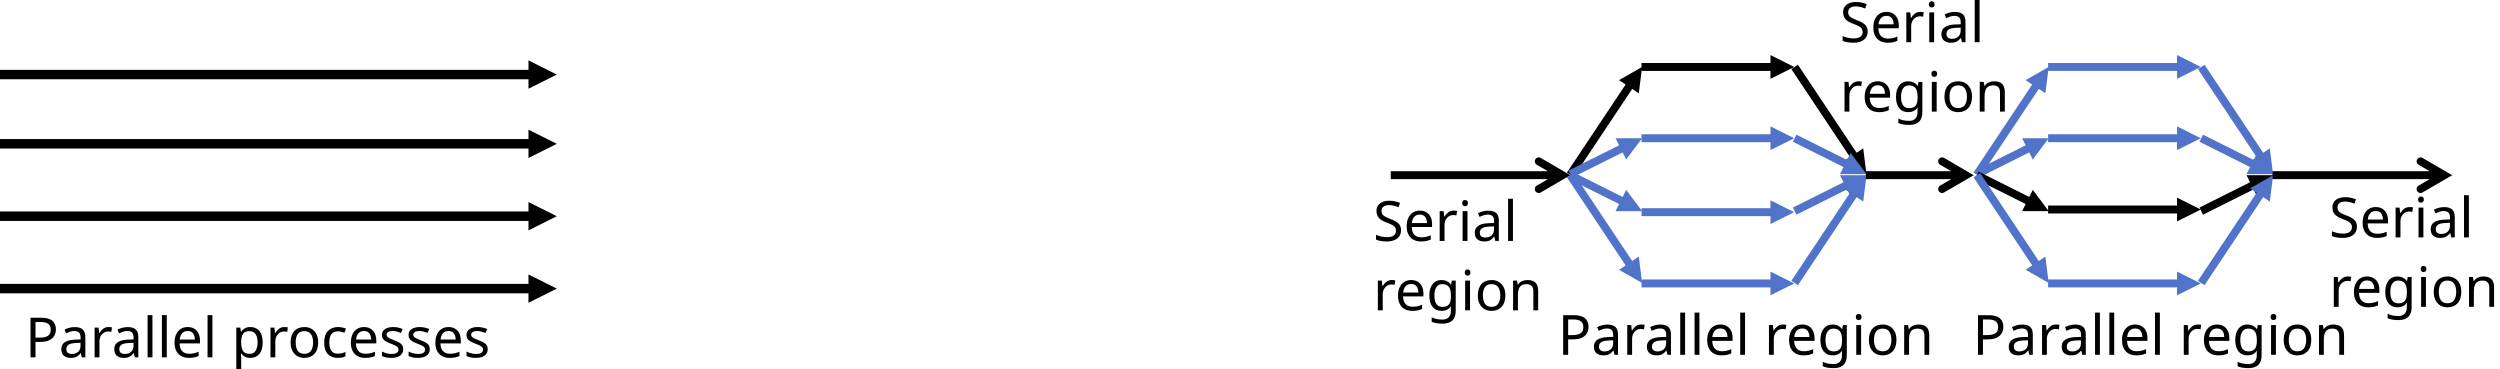
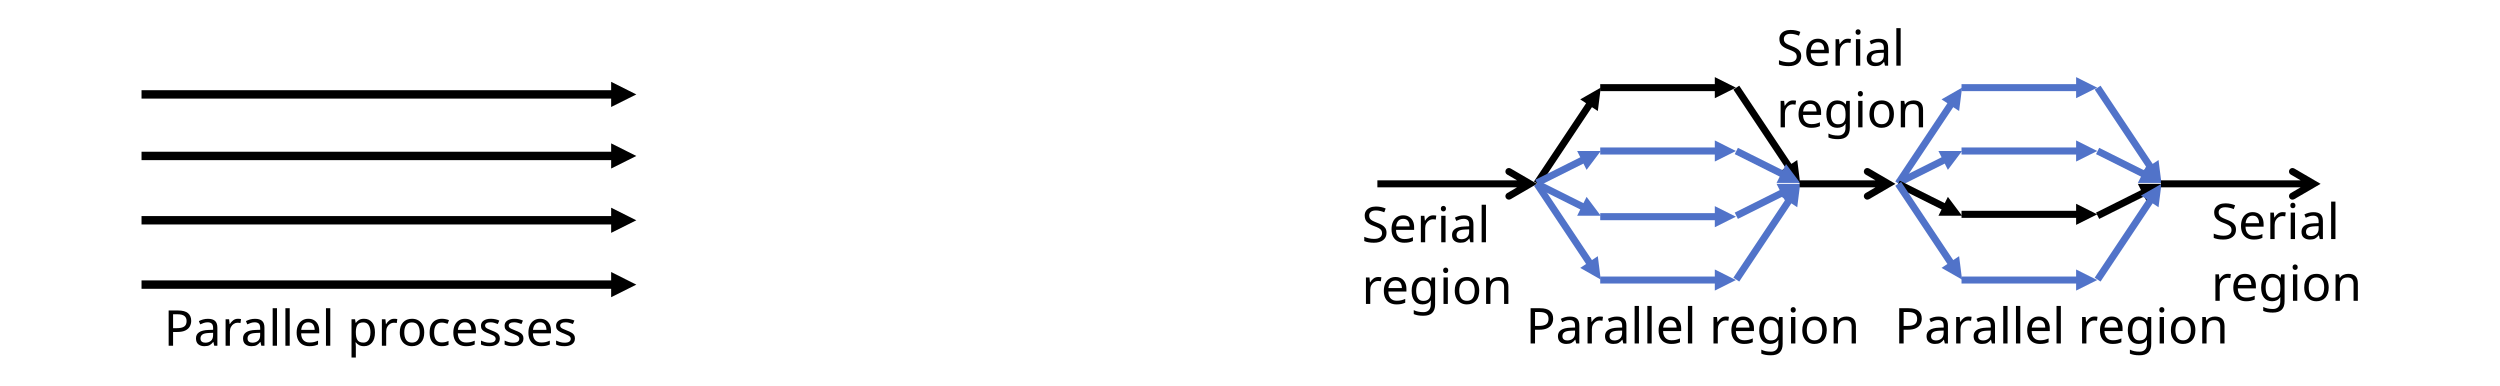
- <svg xmlns="http://www.w3.org/2000/svg" viewBox="0 0 1244.075 183.577" height="183.577" width="1244.075" xml:space="preserve" id="svg2" version="1.1">
+ <svg xmlns="http://www.w3.org/2000/svg" viewBox="0 0 1400 216" height="216" width="1400" xml:space="preserve" id="svg2" version="1.1">
  <defs id="defs6">
    <clipPath id="clipPath18" clipPathUnits="userSpaceOnUse">
      <path style="clip-rule:evenodd" id="path16" d="M 0,1.2207e-4 H 720 V 450 H 0 Z" />
    </clipPath>
    <clipPath id="clipPath28" clipPathUnits="userSpaceOnUse">
      <path style="clip-rule:evenodd" id="path26" d="M 1.0729e-5,0 H 720 V 450 H 1.0729e-5 Z" />
    </clipPath>
    <clipPath clipPathUnits="userSpaceOnUse" id="clipPath18-5">
      <path d="M 0,1.2207e-4 H 720 V 450 H 0 Z" id="path16-0" style="clip-rule:evenodd" />
    </clipPath>
    <clipPath clipPathUnits="userSpaceOnUse" id="clipPath28-8">
      <path d="M 1.0729e-5,0 H 720 V 450 H 1.0729e-5 Z" id="path26-5" style="clip-rule:evenodd" />
    </clipPath>
    <clipPath clipPathUnits="userSpaceOnUse" id="clipPath40">
      <path d="M 1.0729e-5,0 H 720 V 450 H 1.0729e-5 Z" id="path38-3" style="clip-rule:evenodd" />
    </clipPath>
    <clipPath clipPathUnits="userSpaceOnUse" id="clipPath80">
      <path d="M 1.0729e-5,0 H 720 V 450 H 1.0729e-5 Z" id="path78" style="clip-rule:evenodd" />
    </clipPath>
    <clipPath clipPathUnits="userSpaceOnUse" id="clipPath92">
      <path d="M 1.0729e-5,0 H 720 V 450 H 1.0729e-5 Z" id="path90" style="clip-rule:evenodd" />
    </clipPath>
    <clipPath clipPathUnits="userSpaceOnUse" id="clipPath104">
      <path d="M 1.0729e-5,0 H 720 V 450 H 1.0729e-5 Z" id="path102" style="clip-rule:evenodd" />
    </clipPath>
    <clipPath clipPathUnits="userSpaceOnUse" id="clipPath116">
      <path d="M 1.0729e-5,0 H 720 V 450 H 1.0729e-5 Z" id="path114" style="clip-rule:evenodd" />
    </clipPath>
    <clipPath clipPathUnits="userSpaceOnUse" id="clipPath154">
      <path d="M 1.0729e-5,0 H 720 V 450 H 1.0729e-5 Z" id="path152" style="clip-rule:evenodd" />
    </clipPath>
    <clipPath clipPathUnits="userSpaceOnUse" id="clipPath166">
      <path d="M 1.0729e-5,0 H 720 V 450 H 1.0729e-5 Z" id="path164" style="clip-rule:evenodd" />
    </clipPath>
    <clipPath clipPathUnits="userSpaceOnUse" id="clipPath28-8-7">
      <path d="M 1.0729e-5,0 H 720 V 450 H 1.0729e-5 Z" id="path26-5-4" style="clip-rule:evenodd" />
    </clipPath>
  </defs>
-   <g transform="matrix(1.333333,0,0,-1.333333,-272.9596,553.5895)" id="g10">
-     <path id="path34" style="fill:#000000;fill-opacity:1;fill-rule:nonzero;stroke:none;stroke-width:1.566" d="m 204.72,309.241 h 198.993 v -3.524 H 204.72 Z m 197.238,3.524 10.573,-5.294 -10.573,-5.279 z" />
-     <path id="path36" style="fill:#000000;fill-opacity:1;fill-rule:nonzero;stroke:none;stroke-width:1.566" d="m 204.72,336.261 h 198.993 v -3.524 H 204.72 Z m 197.238,3.524 10.573,-5.294 -10.573,-5.279 z" />
-     <path id="path38" style="fill:#000000;fill-opacity:1;fill-rule:nonzero;stroke:none;stroke-width:1.566" d="m 204.72,363.281 h 198.993 v -3.524 H 204.72 Z m 197.238,3.524 10.573,-5.294 -10.573,-5.279 z" />
-     <path id="path40" style="fill:#000000;fill-opacity:1;fill-rule:nonzero;stroke:none;stroke-width:1.566" d="m 204.72,389.126 h 198.993 v -3.524 H 204.72 Z m 197.238,3.524 10.573,-5.294 -10.573,-5.279 z" />
-     <text transform="scale(1,-1)" style="font-style:normal;font-variant:normal;font-weight:normal;font-stretch:normal;font-size:20.725px;font-family:'Noto Sans';-inkscape-font-specification:'Noto Sans, Normal';font-variant-ligatures:normal;font-variant-caps:normal;font-variant-numeric:normal;font-feature-settings:normal;text-align:start;writing-mode:lr-tb;text-anchor:start;fill:#000000;fill-opacity:1;fill-rule:nonzero;stroke:none;stroke-width:1.314" id="text32-9" x="786.115" y="-282.764">
-       <tspan id="tspan3939" x="786.115" y="-282.764">Parallel region</tspan>
+   <g transform="matrix(1.333333,0,0,-1.333333,-198.0488,585.1284)" id="g10">
+     <path id="path34" style="fill:#000000;fill-opacity:1;fill-rule:nonzero;stroke:none;stroke-width:1.566" d="M 207.98,321.07 H 406.973 v -3.524 H 207.98 Z m 197.238,3.524 10.573,-5.294 -10.573,-5.279 z" />
+     <path id="path36" style="fill:#000000;fill-opacity:1;fill-rule:nonzero;stroke:none;stroke-width:1.566" d="M 207.98,348.09 H 406.973 v -3.524 H 207.98 Z m 197.238,3.524 10.573,-5.294 -10.573,-5.279 z" />
+     <path id="path38" style="fill:#000000;fill-opacity:1;fill-rule:nonzero;stroke:none;stroke-width:1.566" d="M 207.98,375.11 H 406.973 v -3.524 H 207.98 Z m 197.238,3.524 10.573,-5.294 -10.573,-5.279 z" />
+     <path id="path40" style="fill:#000000;fill-opacity:1;fill-rule:nonzero;stroke:none;stroke-width:1.566" d="M 207.98,400.956 H 406.973 v -3.524 H 207.98 Z m 197.238,3.524 10.573,-5.294 -10.573,-5.279 z" />
+     <text transform="scale(1,-1)" style="font-style:normal;font-variant:normal;font-weight:normal;font-stretch:normal;font-size:20.725px;font-family:'Noto Sans';-inkscape-font-specification:'Noto Sans, Normal';font-variant-ligatures:normal;font-variant-caps:normal;font-variant-numeric:normal;font-feature-settings:normal;text-align:start;writing-mode:lr-tb;text-anchor:start;fill:#000000;fill-opacity:1;fill-rule:nonzero;stroke:none;stroke-width:1.314" id="text32-9" x="789.376" y="-294.593">
+       <tspan id="tspan3939" x="789.376" y="-294.593">Parallel region</tspan>
    </text>
-     <path d="m 723.775,351.285 h 64.114 v -2.956 h -64.114 z m 55.982,4.966 11.062,-6.451 -11.062,-6.438 c -0.696,-0.42 -1.603,-0.184 -2.023,0.526 -0.407,0.709 -0.171,1.616 0.539,2.023 l 8.868,5.176 v -2.562 l -8.868,5.176 c -0.709,0.407 -0.946,1.314 -0.539,2.023 0.42,0.709 1.327,0.946 2.023,0.526 z" style="fill:#000000;fill-opacity:1;fill-rule:nonzero;stroke:none;stroke-width:1.314" id="path46" />
-     <path d="m 792.001,349.157 22.716,34.08 -2.457,1.642 -22.716,-34.08 z m 24.358,31.216 1.235,9.841 -8.619,-4.927 z" style="fill:#000000;fill-opacity:1;fill-rule:nonzero;stroke:none;stroke-width:1.314" id="path48" />
-     <path d="m 791.436,348.868 20.207,10.103 -1.327,2.654 -20.206,-10.103 z m 20.207,6.806 5.952,7.922 h -9.919 z" style="fill:#5173c9;fill-opacity:1;fill-rule:nonzero;stroke:none;stroke-width:1.314" id="path50" />
-     <path d="m 791.436,351.128 20.207,-10.103 -1.327,-2.641 -20.206,10.103 z m 20.207,-6.792 5.952,-7.935 h -9.919 z" style="fill:#5173c9;fill-opacity:1;fill-rule:nonzero;stroke:none;stroke-width:1.314" id="path52" />
-     <path d="m 792.001,350.628 22.716,-34.08 -2.457,-1.642 -22.716,34.08 z m 24.358,-31.203 1.235,-9.84 -8.619,4.914 z" style="fill:#5173c9;fill-opacity:1;fill-rule:nonzero;stroke:none;stroke-width:1.314" id="path54" />
-     <path d="m 817.371,310.885 h 49.597 v -2.956 h -49.597 z m 48.125,2.956 8.868,-4.441 -8.868,-4.428 z" style="fill:#5173c9;fill-opacity:1;fill-rule:nonzero;stroke:none;stroke-width:1.314" id="path56" />
-     <path d="m 817.371,337.49 h 49.597 v -2.956 h -49.597 z m 48.125,2.956 8.868,-4.441 -8.868,-4.428 z" style="fill:#5173c9;fill-opacity:1;fill-rule:nonzero;stroke:none;stroke-width:1.314" id="path58" />
-     <path d="m 817.371,365.08 h 49.597 v -2.956 h -49.597 z m 48.125,2.956 8.868,-4.441 -8.868,-4.428 z" style="fill:#5173c9;fill-opacity:1;fill-rule:nonzero;stroke:none;stroke-width:1.314" id="path60" />
-     <path d="m 817.371,391.685 h 49.597 v -2.956 h -49.597 z m 48.125,2.956 8.868,-4.441 -8.868,-4.428 z" style="fill:#000000;fill-opacity:1;fill-rule:nonzero;stroke:none;stroke-width:1.314" id="path62" />
-     <path d="m 875.757,391.028 22.716,-34.08 -2.457,-1.642 -22.716,34.08 z m 24.358,-31.203 1.235,-9.841 -8.619,4.914 z" style="fill:#000000;fill-opacity:1;fill-rule:nonzero;stroke:none;stroke-width:1.314" id="path64" />
-     <path d="m 875.192,364.923 20.207,-10.103 -1.327,-2.641 -20.207,10.103 z m 20.207,-6.792 5.952,-7.935 h -9.919 z" style="fill:#5173c9;fill-opacity:1;fill-rule:nonzero;stroke:none;stroke-width:1.314" id="path66" />
-     <path d="m 875.192,335.073 20.207,10.103 -1.327,2.654 -20.207,-10.103 z m 20.207,6.806 5.952,7.922 h -9.919 z" style="fill:#5173c9;fill-opacity:1;fill-rule:nonzero;stroke:none;stroke-width:1.314" id="path68" />
-     <path d="m 875.757,308.757 22.716,34.08 -2.457,1.642 -22.716,-34.08 z m 24.358,31.216 1.235,9.827 -8.619,-4.914 z" style="fill:#5173c9;fill-opacity:1;fill-rule:nonzero;stroke:none;stroke-width:1.314" id="path70" />
-     <path d="m 901.127,351.285 h 37.299 v -2.956 h -37.299 z m 29.18,4.966 11.049,-6.451 -11.049,-6.438 c -0.709,-0.42 -1.616,-0.184 -2.023,0.526 -0.407,0.709 -0.171,1.616 0.526,2.023 v 0 l 8.868,5.176 v -2.562 l -8.868,5.176 c -0.696,0.407 -0.933,1.314 -0.526,2.023 0.407,0.709 1.314,0.946 2.023,0.526 z" style="fill:#000000;fill-opacity:1;fill-rule:nonzero;stroke:none;stroke-width:1.314" id="path72" />
-     <text transform="scale(1,-1)" style="font-style:normal;font-variant:normal;font-weight:normal;font-stretch:normal;font-size:20.725px;font-family:'Noto Sans';-inkscape-font-specification:'Noto Sans, Normal';font-variant-ligatures:normal;font-variant-caps:normal;font-variant-numeric:normal;font-feature-settings:normal;text-align:start;writing-mode:lr-tb;text-anchor:start;fill:#000000;fill-opacity:1;fill-rule:nonzero;stroke:none;stroke-width:1.314" id="text84" x="717.206" y="-325.272">
-       <tspan id="tspan3807" x="717.206" y="-325.272">Serial</tspan>
-       <tspan id="tspan3809" x="717.206" y="-299.366">region</tspan>
+     <path d="m 727.035,363.115 h 64.114 v -2.956 h -64.114 z m 55.982,4.966 11.062,-6.451 -11.062,-6.438 c -0.696,-0.42 -1.603,-0.184 -2.023,0.526 -0.407,0.709 -0.171,1.616 0.539,2.023 l 8.868,5.176 v -2.562 l -8.868,5.176 c -0.709,0.407 -0.946,1.314 -0.539,2.023 0.42,0.709 1.327,0.946 2.023,0.526 z" style="fill:#000000;fill-opacity:1;fill-rule:nonzero;stroke:none;stroke-width:1.314" id="path46" />
+     <path d="m 795.262,360.986 22.716,34.08 -2.457,1.642 -22.716,-34.08 z m 24.358,31.216 1.235,9.841 -8.619,-4.927 z" style="fill:#000000;fill-opacity:1;fill-rule:nonzero;stroke:none;stroke-width:1.314" id="path48" />
+     <path d="m 794.697,360.697 20.207,10.103 -1.327,2.654 -20.206,-10.103 z m 20.207,6.806 5.952,7.922 h -9.919 z" style="fill:#5173c9;fill-opacity:1;fill-rule:nonzero;stroke:none;stroke-width:1.314" id="path50" />
+     <path d="m 794.697,362.957 20.207,-10.103 -1.327,-2.641 -20.206,10.103 z m 20.207,-6.792 5.952,-7.935 h -9.919 z" style="fill:#5173c9;fill-opacity:1;fill-rule:nonzero;stroke:none;stroke-width:1.314" id="path52" />
+     <path d="m 795.262,362.458 22.716,-34.08 -2.457,-1.642 -22.716,34.08 z m 24.358,-31.203 1.235,-9.84 -8.619,4.914 z" style="fill:#5173c9;fill-opacity:1;fill-rule:nonzero;stroke:none;stroke-width:1.314" id="path54" />
+     <path d="m 820.631,322.715 h 49.597 v -2.956 h -49.597 z m 48.125,2.956 8.868,-4.441 -8.868,-4.428 z" style="fill:#5173c9;fill-opacity:1;fill-rule:nonzero;stroke:none;stroke-width:1.314" id="path56" />
+     <path d="m 820.631,349.32 h 49.597 v -2.956 h -49.597 z m 48.125,2.956 8.868,-4.441 -8.868,-4.428 z" style="fill:#5173c9;fill-opacity:1;fill-rule:nonzero;stroke:none;stroke-width:1.314" id="path58" />
+     <path d="m 820.631,376.91 h 49.597 v -2.956 h -49.597 z m 48.125,2.956 8.868,-4.441 -8.868,-4.428 z" style="fill:#5173c9;fill-opacity:1;fill-rule:nonzero;stroke:none;stroke-width:1.314" id="path60" />
+     <path d="m 820.631,403.515 h 49.597 v -2.956 h -49.597 z m 48.125,2.956 8.868,-4.441 -8.868,-4.428 z" style="fill:#000000;fill-opacity:1;fill-rule:nonzero;stroke:none;stroke-width:1.314" id="path62" />
+     <path d="m 879.017,402.858 22.716,-34.08 -2.457,-1.642 -22.716,34.08 z m 24.358,-31.203 1.235,-9.841 -8.619,4.914 z" style="fill:#000000;fill-opacity:1;fill-rule:nonzero;stroke:none;stroke-width:1.314" id="path64" />
+     <path d="m 878.452,376.752 20.207,-10.103 -1.327,-2.641 -20.207,10.103 z m 20.207,-6.792 5.952,-7.935 h -9.919 z" style="fill:#5173c9;fill-opacity:1;fill-rule:nonzero;stroke:none;stroke-width:1.314" id="path66" />
+     <path d="m 878.452,346.902 20.207,10.103 -1.327,2.654 -20.207,-10.103 z m 20.207,6.806 5.952,7.922 h -9.919 z" style="fill:#5173c9;fill-opacity:1;fill-rule:nonzero;stroke:none;stroke-width:1.314" id="path68" />
+     <path d="m 879.017,320.587 22.716,34.08 -2.457,1.642 -22.716,-34.08 z m 24.358,31.216 1.235,9.827 -8.619,-4.914 z" style="fill:#5173c9;fill-opacity:1;fill-rule:nonzero;stroke:none;stroke-width:1.314" id="path70" />
+     <path d="m 904.387,363.115 h 37.299 v -2.956 h -37.299 z m 29.18,4.966 11.049,-6.451 -11.049,-6.438 c -0.709,-0.42 -1.616,-0.184 -2.023,0.526 -0.407,0.709 -0.171,1.616 0.526,2.023 v 0 l 8.868,5.176 v -2.562 l -8.868,5.176 c -0.696,0.407 -0.933,1.314 -0.526,2.023 0.407,0.709 1.314,0.946 2.023,0.526 z" style="fill:#000000;fill-opacity:1;fill-rule:nonzero;stroke:none;stroke-width:1.314" id="path72" />
+     <text transform="scale(1,-1)" style="font-style:normal;font-variant:normal;font-weight:normal;font-stretch:normal;font-size:20.725px;font-family:'Noto Sans';-inkscape-font-specification:'Noto Sans, Normal';font-variant-ligatures:normal;font-variant-caps:normal;font-variant-numeric:normal;font-feature-settings:normal;text-align:start;writing-mode:lr-tb;text-anchor:start;fill:#000000;fill-opacity:1;fill-rule:nonzero;stroke:none;stroke-width:1.314" id="text84" x="720.466" y="-337.101">
+       <tspan id="tspan3807" x="720.466" y="-337.101">Serial</tspan>
+       <tspan id="tspan3809" x="720.466" y="-311.195">region</tspan>
    </text>
-     <path d="m 943.747,349.157 22.716,34.08 -2.457,1.642 -22.716,-34.08 z m 24.358,31.216 1.235,9.841 -8.619,-4.927 z" style="fill:#5173c9;fill-opacity:1;fill-rule:nonzero;stroke:none;stroke-width:1.314" id="path122" />
-     <path d="m 943.182,348.868 20.207,10.103 -1.327,2.654 -20.207,-10.103 z m 20.207,6.806 5.952,7.922 h -9.919 z" style="fill:#5173c9;fill-opacity:1;fill-rule:nonzero;stroke:none;stroke-width:1.314" id="path124" />
-     <path d="m 943.182,351.128 20.207,-10.103 -1.327,-2.641 -20.207,10.103 z m 20.207,-6.792 5.952,-7.935 h -9.919 z" style="fill:#000000;fill-opacity:1;fill-rule:nonzero;stroke:none;stroke-width:1.314" id="path126" />
-     <path d="m 943.747,350.628 22.716,-34.08 -2.457,-1.642 -22.716,34.08 z m 24.358,-31.203 1.235,-9.84 -8.619,4.914 z" style="fill:#5173c9;fill-opacity:1;fill-rule:nonzero;stroke:none;stroke-width:1.314" id="path128" />
-     <path d="m 969.117,310.885 h 49.597 v -2.956 h -49.597 z m 48.125,2.956 8.868,-4.441 -8.868,-4.428 z" style="fill:#5173c9;fill-opacity:1;fill-rule:nonzero;stroke:none;stroke-width:1.314" id="path130" />
-     <path d="m 969.117,338.476 h 49.597 v -2.956 h -49.597 z m 48.125,2.956 8.868,-4.441 -8.868,-4.428 z" style="fill:#000000;fill-opacity:1;fill-rule:nonzero;stroke:none;stroke-width:1.314" id="path132" />
-     <path d="m 969.117,365.08 h 49.597 v -2.956 h -49.597 z m 48.125,2.956 8.868,-4.441 -8.868,-4.428 z" style="fill:#5173c9;fill-opacity:1;fill-rule:nonzero;stroke:none;stroke-width:1.314" id="path134" />
-     <path d="m 969.117,391.685 h 49.597 v -2.956 h -49.597 z m 48.125,2.956 8.868,-4.441 -8.868,-4.428 z" style="fill:#5173c9;fill-opacity:1;fill-rule:nonzero;stroke:none;stroke-width:1.314" id="path136" />
-     <path d="m 1027.503,391.028 22.716,-34.08 -2.457,-1.642 -22.716,34.08 z m 24.358,-31.203 1.235,-9.841 -8.619,4.914 z" style="fill:#5173c9;fill-opacity:1;fill-rule:nonzero;stroke:none;stroke-width:1.314" id="path138" />
-     <path d="m 1026.938,364.923 20.206,-10.103 -1.327,-2.641 -20.207,10.103 z m 20.206,-6.792 5.952,-7.935 h -9.919 z" style="fill:#5173c9;fill-opacity:1;fill-rule:nonzero;stroke:none;stroke-width:1.314" id="path140" />
-     <path d="m 1026.938,335.073 20.206,10.103 -1.327,2.654 -20.207,-10.103 z m 20.206,6.806 5.952,7.922 h -9.919 z" style="fill:#000000;fill-opacity:1;fill-rule:nonzero;stroke:none;stroke-width:1.314" id="path142" />
-     <path d="m 1027.503,308.757 22.716,34.08 -2.457,1.642 -22.716,-34.08 z m 24.358,31.216 1.235,9.827 -8.619,-4.914 z" style="fill:#5173c9;fill-opacity:1;fill-rule:nonzero;stroke:none;stroke-width:1.314" id="path144" />
-     <path d="m 1052.873,351.285 h 64.127 v -2.956 h -64.127 z m 55.995,4.966 11.062,-6.451 -11.062,-6.438 c -0.696,-0.42 -1.603,-0.184 -2.023,0.526 -0.407,0.709 -0.171,1.616 0.538,2.023 l 8.868,5.176 v -2.562 l -8.868,5.176 c -0.709,0.407 -0.946,1.314 -0.538,2.023 0.42,0.709 1.327,0.946 2.023,0.526 z" style="fill:#000000;fill-opacity:1;fill-rule:nonzero;stroke:none;stroke-width:1.314" id="path146" />
-     <text y="-281.82" x="214.096" transform="scale(1,-1)" style="font-style:normal;font-variant:normal;font-weight:normal;font-stretch:normal;font-size:20.725px;font-family:'Noto Sans';-inkscape-font-specification:'Noto Sans, Normal';font-variant-ligatures:normal;font-variant-caps:normal;font-variant-numeric:normal;font-feature-settings:normal;text-align:start;writing-mode:lr-tb;text-anchor:start;fill:#000000;fill-opacity:1;fill-rule:nonzero;stroke:none;stroke-width:1.314" id="text32-9-9">
-       <tspan y="-281.82" x="214.096" id="tspan129" style="stroke-width:1.314">Parallel processes</tspan>
+     <path d="m 947.008,360.986 22.716,34.08 -2.457,1.642 -22.716,-34.08 z m 24.358,31.216 1.235,9.841 -8.619,-4.927 z" style="fill:#5173c9;fill-opacity:1;fill-rule:nonzero;stroke:none;stroke-width:1.314" id="path122" />
+     <path d="m 946.443,360.697 20.207,10.103 -1.327,2.654 -20.207,-10.103 z m 20.207,6.806 5.952,7.922 h -9.919 z" style="fill:#5173c9;fill-opacity:1;fill-rule:nonzero;stroke:none;stroke-width:1.314" id="path124" />
+     <path d="m 946.443,362.957 20.207,-10.103 -1.327,-2.641 -20.207,10.103 z m 20.207,-6.792 5.952,-7.935 h -9.919 z" style="fill:#000000;fill-opacity:1;fill-rule:nonzero;stroke:none;stroke-width:1.314" id="path126" />
+     <path d="m 947.008,362.458 22.716,-34.08 -2.457,-1.642 -22.716,34.08 z m 24.358,-31.203 1.235,-9.84 -8.619,4.914 z" style="fill:#5173c9;fill-opacity:1;fill-rule:nonzero;stroke:none;stroke-width:1.314" id="path128" />
+     <path d="m 972.377,322.715 h 49.597 v -2.956 h -49.597 z m 48.125,2.956 8.868,-4.441 -8.868,-4.428 z" style="fill:#5173c9;fill-opacity:1;fill-rule:nonzero;stroke:none;stroke-width:1.314" id="path130" />
+     <path d="m 972.377,350.305 h 49.597 v -2.956 h -49.597 z m 48.125,2.956 8.868,-4.441 -8.868,-4.428 z" style="fill:#000000;fill-opacity:1;fill-rule:nonzero;stroke:none;stroke-width:1.314" id="path132" />
+     <path d="m 972.377,376.91 h 49.597 v -2.956 h -49.597 z m 48.125,2.956 8.868,-4.441 -8.868,-4.428 z" style="fill:#5173c9;fill-opacity:1;fill-rule:nonzero;stroke:none;stroke-width:1.314" id="path134" />
+     <path d="m 972.377,403.515 h 49.597 v -2.956 h -49.597 z m 48.125,2.956 8.868,-4.441 -8.868,-4.428 z" style="fill:#5173c9;fill-opacity:1;fill-rule:nonzero;stroke:none;stroke-width:1.314" id="path136" />
+     <path d="m 1030.763,402.858 22.716,-34.08 -2.457,-1.642 -22.716,34.08 z m 24.358,-31.203 1.235,-9.841 -8.619,4.914 z" style="fill:#5173c9;fill-opacity:1;fill-rule:nonzero;stroke:none;stroke-width:1.314" id="path138" />
+     <path d="m 1030.198,376.752 20.206,-10.103 -1.327,-2.641 -20.207,10.103 z m 20.206,-6.792 5.952,-7.935 h -9.919 z" style="fill:#5173c9;fill-opacity:1;fill-rule:nonzero;stroke:none;stroke-width:1.314" id="path140" />
+     <path d="m 1030.198,346.902 20.206,10.103 -1.327,2.654 -20.207,-10.103 z m 20.206,6.806 5.952,7.922 h -9.919 z" style="fill:#000000;fill-opacity:1;fill-rule:nonzero;stroke:none;stroke-width:1.314" id="path142" />
+     <path d="m 1030.763,320.587 22.716,34.08 -2.457,1.642 -22.716,-34.08 z m 24.358,31.216 1.235,9.827 -8.619,-4.914 z" style="fill:#5173c9;fill-opacity:1;fill-rule:nonzero;stroke:none;stroke-width:1.314" id="path144" />
+     <path d="m 1056.133,363.115 h 64.127 v -2.956 h -64.127 z m 55.995,4.966 11.062,-6.451 -11.062,-6.438 c -0.696,-0.42 -1.603,-0.184 -2.023,0.526 -0.407,0.709 -0.171,1.616 0.538,2.023 l 8.868,5.176 v -2.562 l -8.868,5.176 c -0.709,0.407 -0.946,1.314 -0.538,2.023 0.42,0.709 1.327,0.946 2.023,0.526 z" style="fill:#000000;fill-opacity:1;fill-rule:nonzero;stroke:none;stroke-width:1.314" id="path146" />
+     <text y="-293.65" x="217.357" transform="scale(1,-1)" style="font-style:normal;font-variant:normal;font-weight:normal;font-stretch:normal;font-size:20.725px;font-family:'Noto Sans';-inkscape-font-specification:'Noto Sans, Normal';font-variant-ligatures:normal;font-variant-caps:normal;font-variant-numeric:normal;font-feature-settings:normal;text-align:start;writing-mode:lr-tb;text-anchor:start;fill:#000000;fill-opacity:1;fill-rule:nonzero;stroke:none;stroke-width:1.314" id="text32-9-9">
+       <tspan y="-293.65" x="217.357" id="tspan129" style="stroke-width:1.314">Parallel processes</tspan>
    </text>
-     <text y="-399.446" x="891.373" id="text3821" style="font-style:normal;font-variant:normal;font-weight:normal;font-stretch:normal;font-size:20.725px;font-family:'Noto Sans';-inkscape-font-specification:'Noto Sans, Normal';font-variant-ligatures:normal;font-variant-caps:normal;font-variant-numeric:normal;font-feature-settings:normal;text-align:start;writing-mode:lr-tb;text-anchor:start;fill:#000000;fill-opacity:1;fill-rule:nonzero;stroke:none;stroke-width:1.314" transform="scale(1,-1)">
-       <tspan id="tspan3817" x="891.373" y="-399.446">Serial</tspan>
-       <tspan id="tspan3819" x="891.373" y="-373.54">region</tspan>
+     <text y="-411.276" x="894.634" id="text3821" style="font-style:normal;font-variant:normal;font-weight:normal;font-stretch:normal;font-size:20.725px;font-family:'Noto Sans';-inkscape-font-specification:'Noto Sans, Normal';font-variant-ligatures:normal;font-variant-caps:normal;font-variant-numeric:normal;font-feature-settings:normal;text-align:start;writing-mode:lr-tb;text-anchor:start;fill:#000000;fill-opacity:1;fill-rule:nonzero;stroke:none;stroke-width:1.314" transform="scale(1,-1)">
+       <tspan id="tspan3817" x="894.634" y="-411.276">Serial</tspan>
+       <tspan id="tspan3819" x="894.634" y="-385.369">region</tspan>
    </text>
-     <text y="-326.604" x="1073.982" id="text3821-4" style="font-style:normal;font-variant:normal;font-weight:normal;font-stretch:normal;font-size:20.725px;font-family:'Noto Sans';-inkscape-font-specification:'Noto Sans, Normal';font-variant-ligatures:normal;font-variant-caps:normal;font-variant-numeric:normal;font-feature-settings:normal;text-align:start;writing-mode:lr-tb;text-anchor:start;fill:#000000;fill-opacity:1;fill-rule:nonzero;stroke:none;stroke-width:1.314" transform="scale(1,-1)">
-       <tspan style="stroke-width:1.314" id="tspan3817-3" x="1073.982" y="-326.604">Serial</tspan>
-       <tspan style="stroke-width:1.314" id="tspan3819-0" x="1073.982" y="-300.698">region</tspan>
+     <text y="-338.434" x="1077.242" id="text3821-4" style="font-style:normal;font-variant:normal;font-weight:normal;font-stretch:normal;font-size:20.725px;font-family:'Noto Sans';-inkscape-font-specification:'Noto Sans, Normal';font-variant-ligatures:normal;font-variant-caps:normal;font-variant-numeric:normal;font-feature-settings:normal;text-align:start;writing-mode:lr-tb;text-anchor:start;fill:#000000;fill-opacity:1;fill-rule:nonzero;stroke:none;stroke-width:1.314" transform="scale(1,-1)">
+       <tspan style="stroke-width:1.314" id="tspan3817-3" x="1077.242" y="-338.434">Serial</tspan>
+       <tspan style="stroke-width:1.314" id="tspan3819-0" x="1077.242" y="-312.527">region</tspan>
    </text>
-     <text y="-282.764" x="940.931" id="text3943" style="font-style:normal;font-variant:normal;font-weight:normal;font-stretch:normal;font-size:20.725px;font-family:'Noto Sans';-inkscape-font-specification:'Noto Sans, Normal';font-variant-ligatures:normal;font-variant-caps:normal;font-variant-numeric:normal;font-feature-settings:normal;text-align:start;writing-mode:lr-tb;text-anchor:start;fill:#000000;fill-opacity:1;fill-rule:nonzero;stroke:none;stroke-width:1.314" transform="scale(1,-1)">
-       <tspan id="tspan3941" x="940.931" y="-282.764">Parallel region</tspan>
+     <text y="-294.593" x="944.191" id="text3943" style="font-style:normal;font-variant:normal;font-weight:normal;font-stretch:normal;font-size:20.725px;font-family:'Noto Sans';-inkscape-font-specification:'Noto Sans, Normal';font-variant-ligatures:normal;font-variant-caps:normal;font-variant-numeric:normal;font-feature-settings:normal;text-align:start;writing-mode:lr-tb;text-anchor:start;fill:#000000;fill-opacity:1;fill-rule:nonzero;stroke:none;stroke-width:1.314" transform="scale(1,-1)">
+       <tspan id="tspan3941" x="944.191" y="-294.593">Parallel region</tspan>
    </text>
  </g>
</svg>
